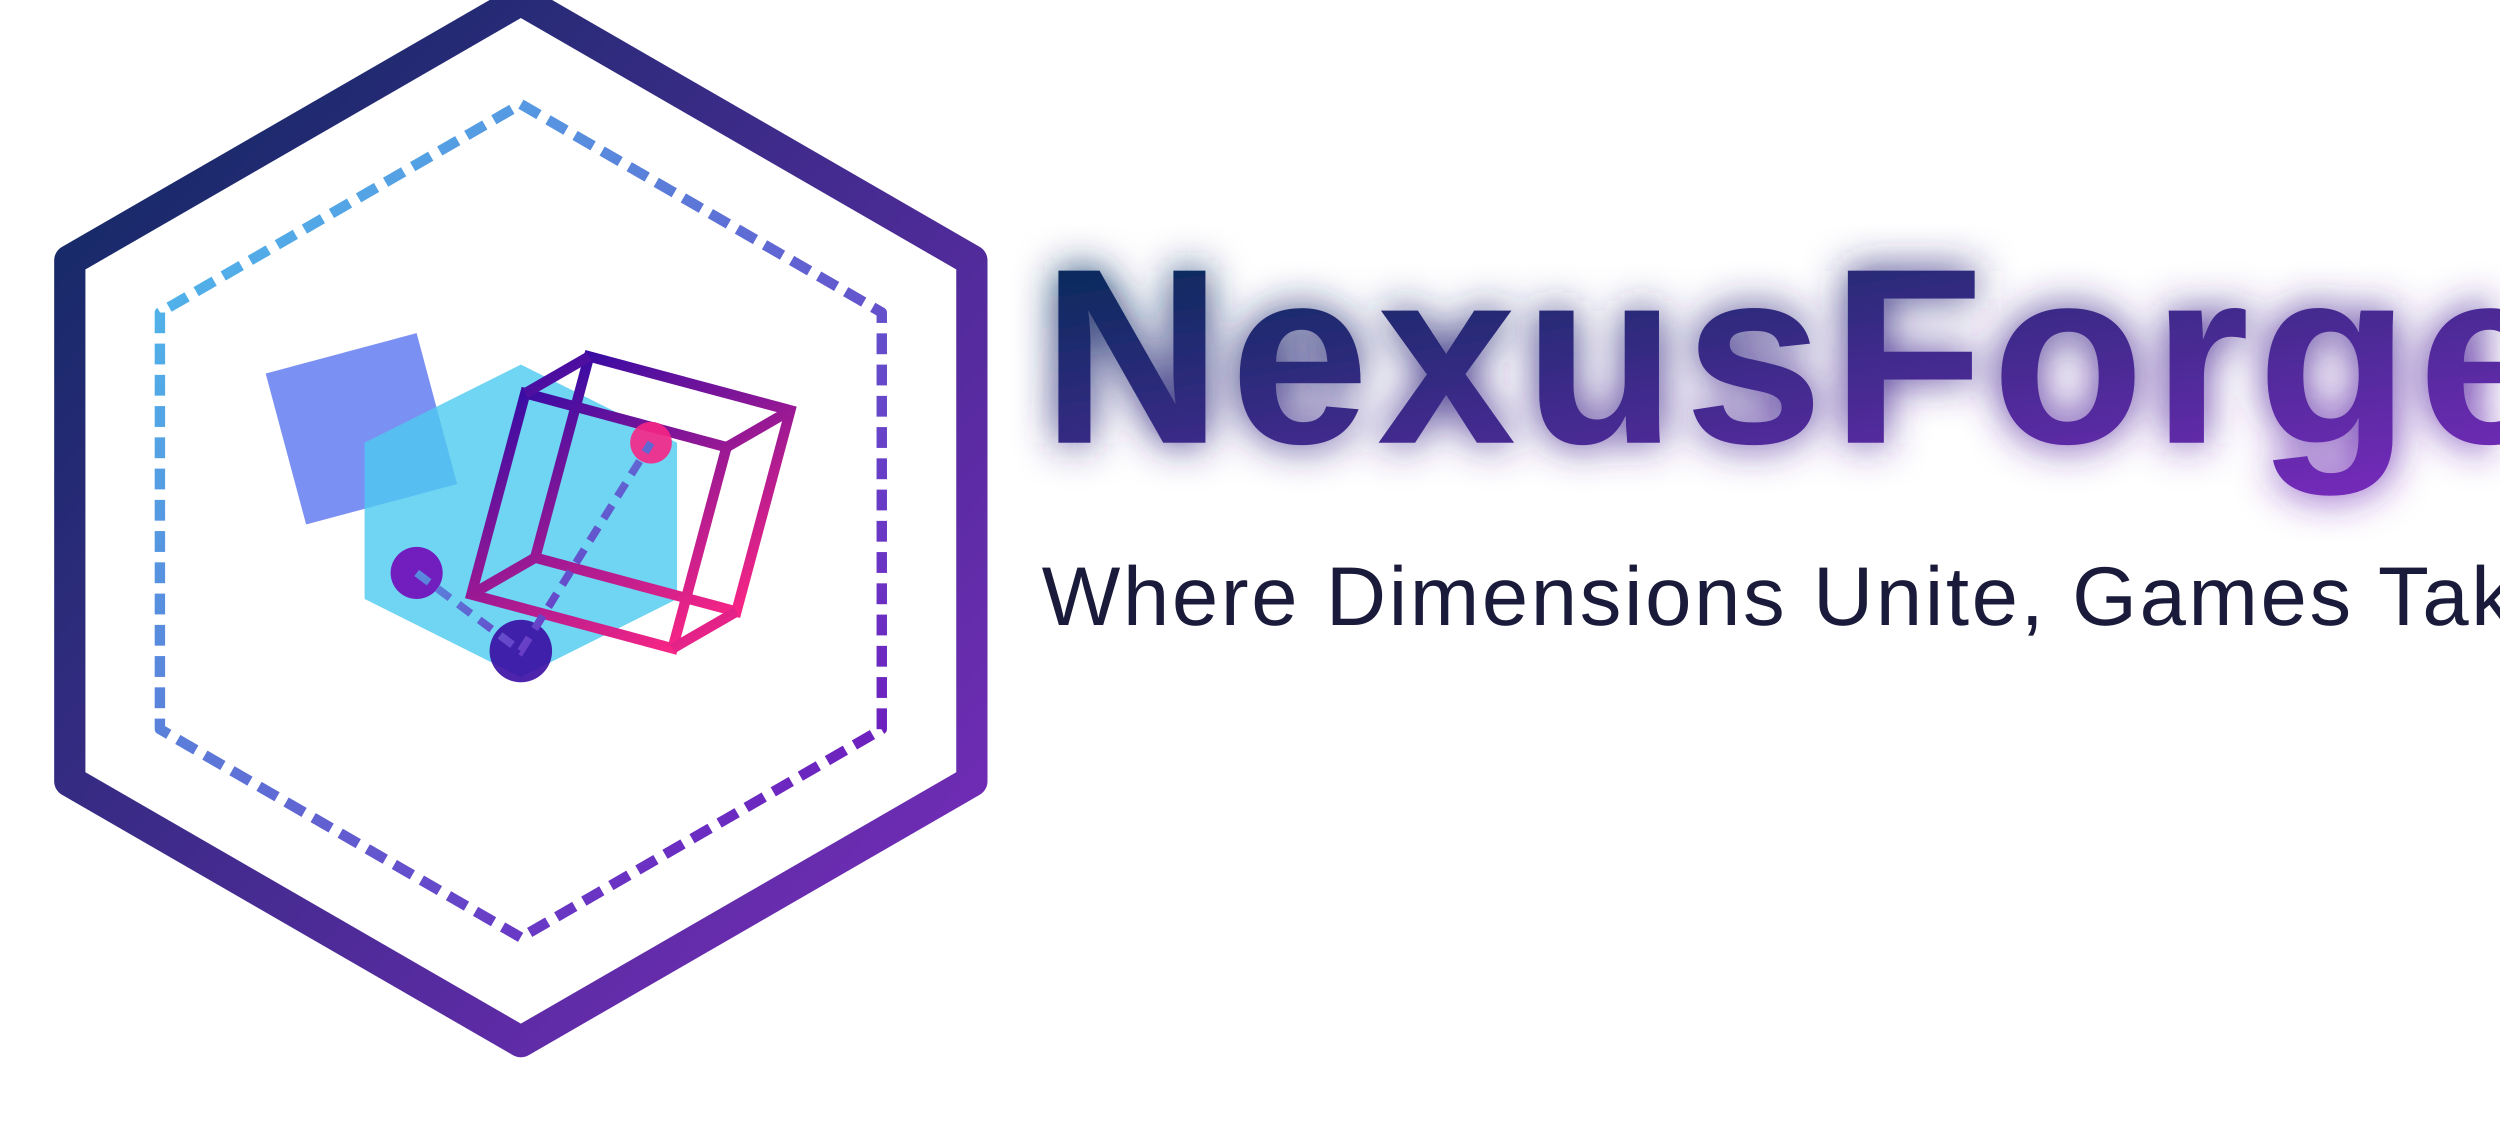
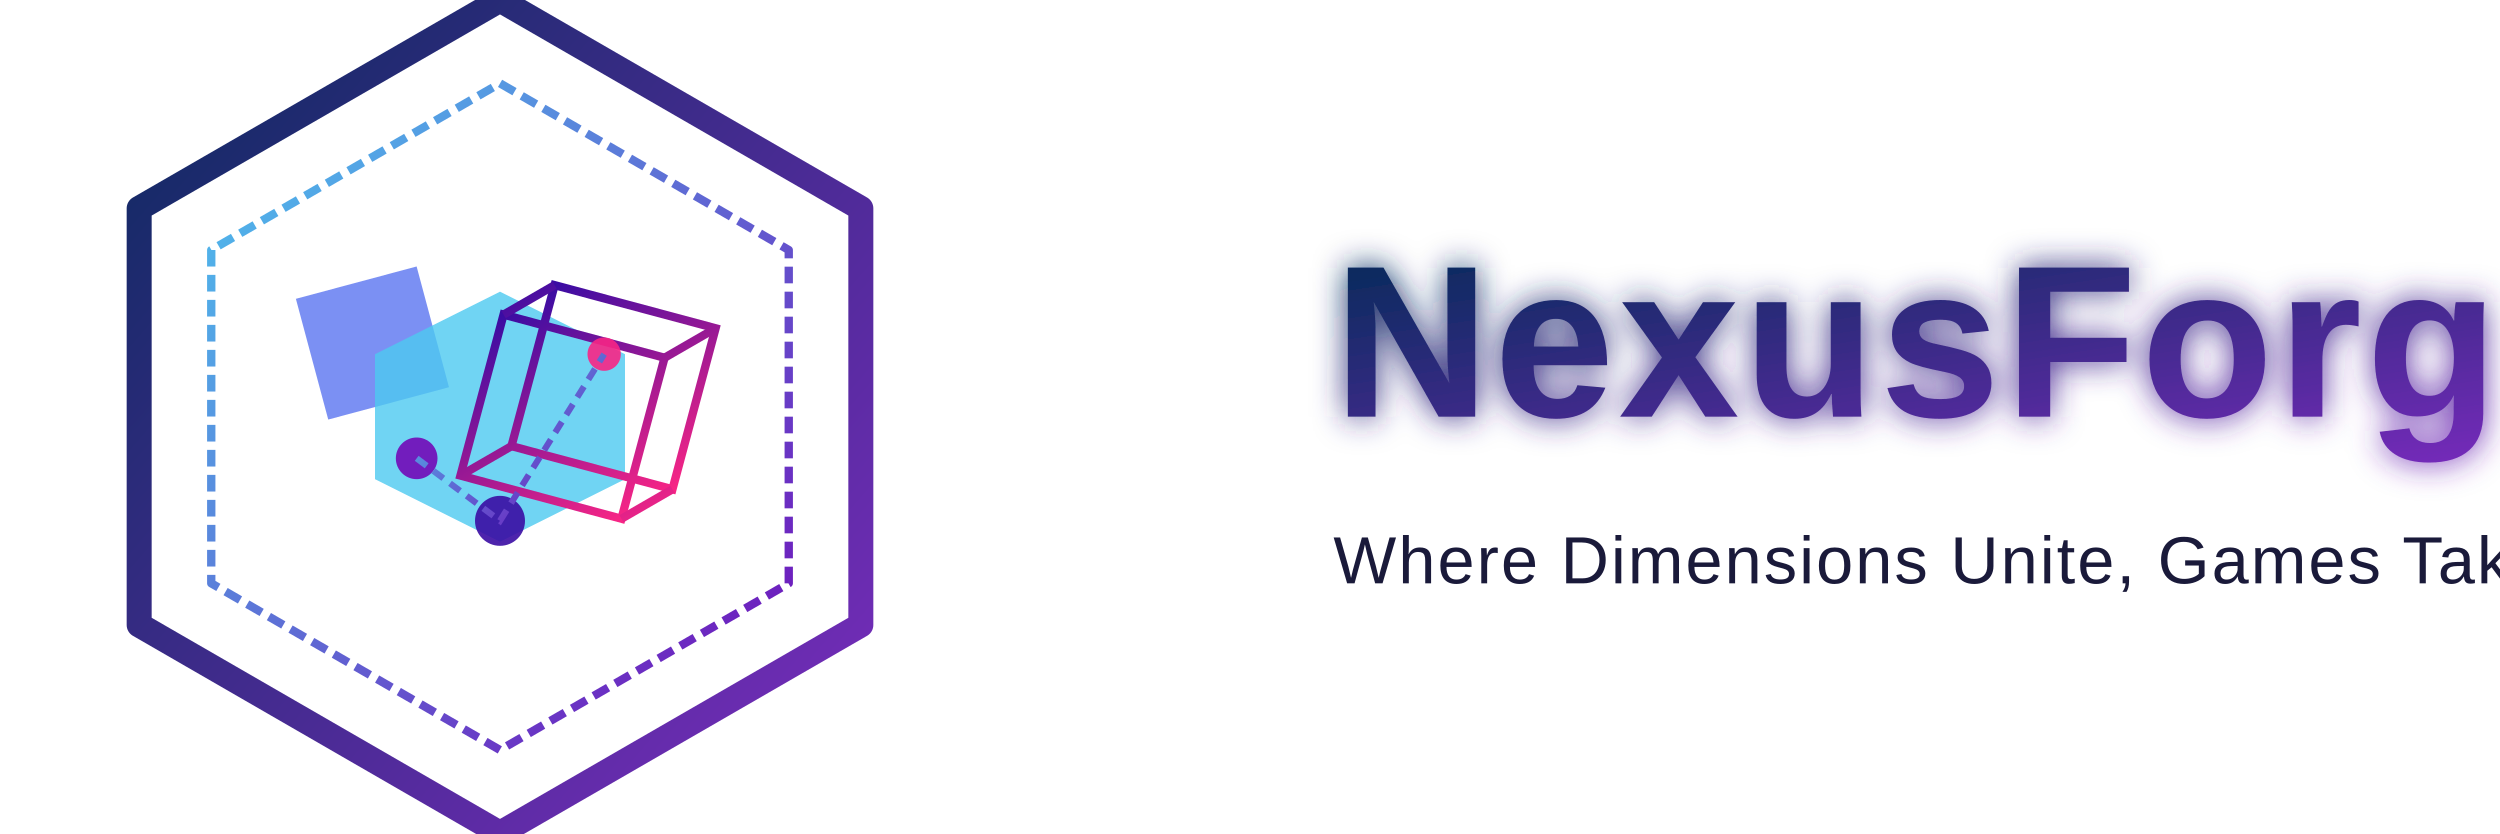
- <svg xmlns="http://www.w3.org/2000/svg" width="480" height="220" viewBox="0 0 480 220">
+ <svg xmlns="http://www.w3.org/2000/svg" width="600" height="200" viewBox="0 0 600 200">
  <defs>
    <filter id="glow" x="-20%" y="-20%" width="140%" height="140%">
      <feGaussianBlur stdDeviation="4" result="blur" />
      <feComposite in="SourceGraphic" in2="blur" operator="over" />
    </filter>
    <linearGradient id="mainGradient" x1="0%" y1="0%" x2="100%" y2="100%">
      <stop offset="0%" stop-color="#0B2A5E" />
      <stop offset="100%" stop-color="#7B2CBF" />
    </linearGradient>
    <linearGradient id="accentGradient" x1="0%" y1="0%" x2="100%" y2="100%">
      <stop offset="0%" stop-color="#4CC9F0" />
      <stop offset="100%" stop-color="#7209B7" />
    </linearGradient>
    <linearGradient id="dimensionGradient" x1="0%" y1="0%" x2="100%" y2="100%">
      <stop offset="0%" stop-color="#3A0CA3" />
      <stop offset="100%" stop-color="#F72585" />
    </linearGradient>
  </defs>
-   <g id="forgeFrame" transform="translate(100, 100)">
+   <g id="forgeFrame" transform="translate(120, 100)">
    <path d="M86.6,50 L86.6,-50 L0,-100 L-86.6,-50 L-86.6,50 L0,100 Z" fill="none" stroke="url(#mainGradient)" stroke-width="6" stroke-linejoin="round" />
    <path d="M69.3,40 L69.3,-40 L0,-80 L-69.3,-40 L-69.3,40 L0,80 Z" fill="none" stroke="url(#accentGradient)" stroke-width="2" stroke-dasharray="4 2" stroke-linejoin="round" />
    <g id="dimensionTransform">
      <rect x="-40" y="-40" width="30" height="30" fill="#4361EE" opacity="0.7" transform="rotate(-15)" />
      <path d="M0,-30 L30,-15 L30,15 L0,30 L-30,15 L-30,-15 Z" fill="#4CC9F0" opacity="0.8" />
      <g transform="translate(15, 0) rotate(15)">
        <path d="M-20,-20 L20,-20 L20,20 L-20,20 Z" fill="none" stroke="url(#dimensionGradient)" stroke-width="2" />
        <path d="M-10,-30 L30,-30 L30,10 L-10,10 Z" fill="none" stroke="url(#dimensionGradient)" stroke-width="2" />
        <path d="M-20,-20 L-10,-30 M20,-20 L30,-30 M20,20 L30,10 M-20,20 L-10,10" stroke="url(#dimensionGradient)" stroke-width="2" />
      </g>
      <circle cx="-20" cy="10" r="5" fill="#7209B7" opacity="0.9" />
      <circle cx="25" cy="-15" r="4" fill="#F72585" opacity="0.9" />
      <circle cx="0" cy="25" r="6" fill="#3A0CA3" opacity="0.9" />
      <path d="M-20,10 L0,25 L25,-15" stroke="url(#accentGradient)" stroke-width="1.5" stroke-dasharray="3 2" fill="none" />
    </g>
  </g>
-   <g id="logoType" transform="translate(200, 85)">
-     <text font-family="Arial, Helvetica, sans-serif" font-weight="700" font-size="48" letter-spacing="1.5" text-anchor="start" fill="url(#mainGradient)" filter="url(#glow)">
+   <g id="logoType" transform="translate(320, 100)">
+     <text font-family="Arial, Helvetica, sans-serif" font-weight="700" font-size="52" letter-spacing="1" text-anchor="start" fill="url(#mainGradient)" filter="url(#glow)">
      NexusForge
    </text>
-     <text font-family="Arial, Helvetica, sans-serif" font-weight="500" font-size="16" letter-spacing="0.5" text-anchor="start" y="35" fill="#1A1A3A">
+     <text font-family="Arial, Helvetica, sans-serif" font-weight="500" font-size="16" letter-spacing="0.5" text-anchor="start" y="40" fill="#1A1A3A">
      Where Dimensions Unite, Games Take Flight
    </text>
  </g>
</svg>
